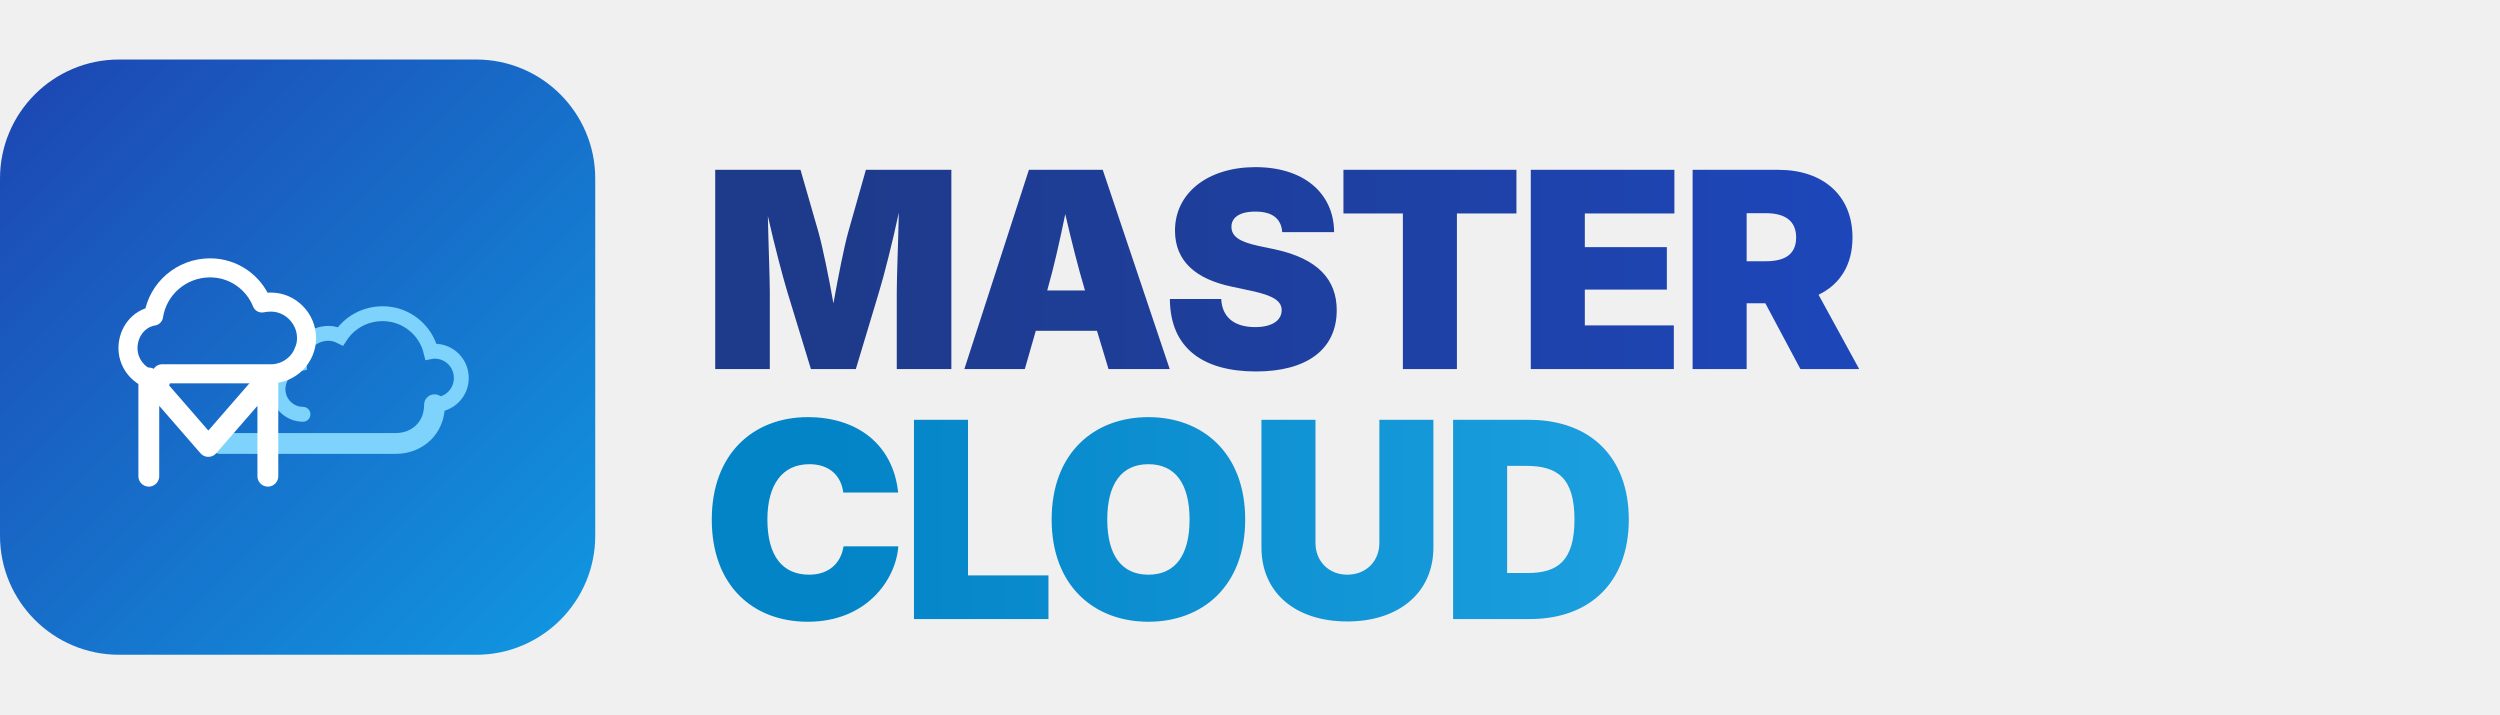
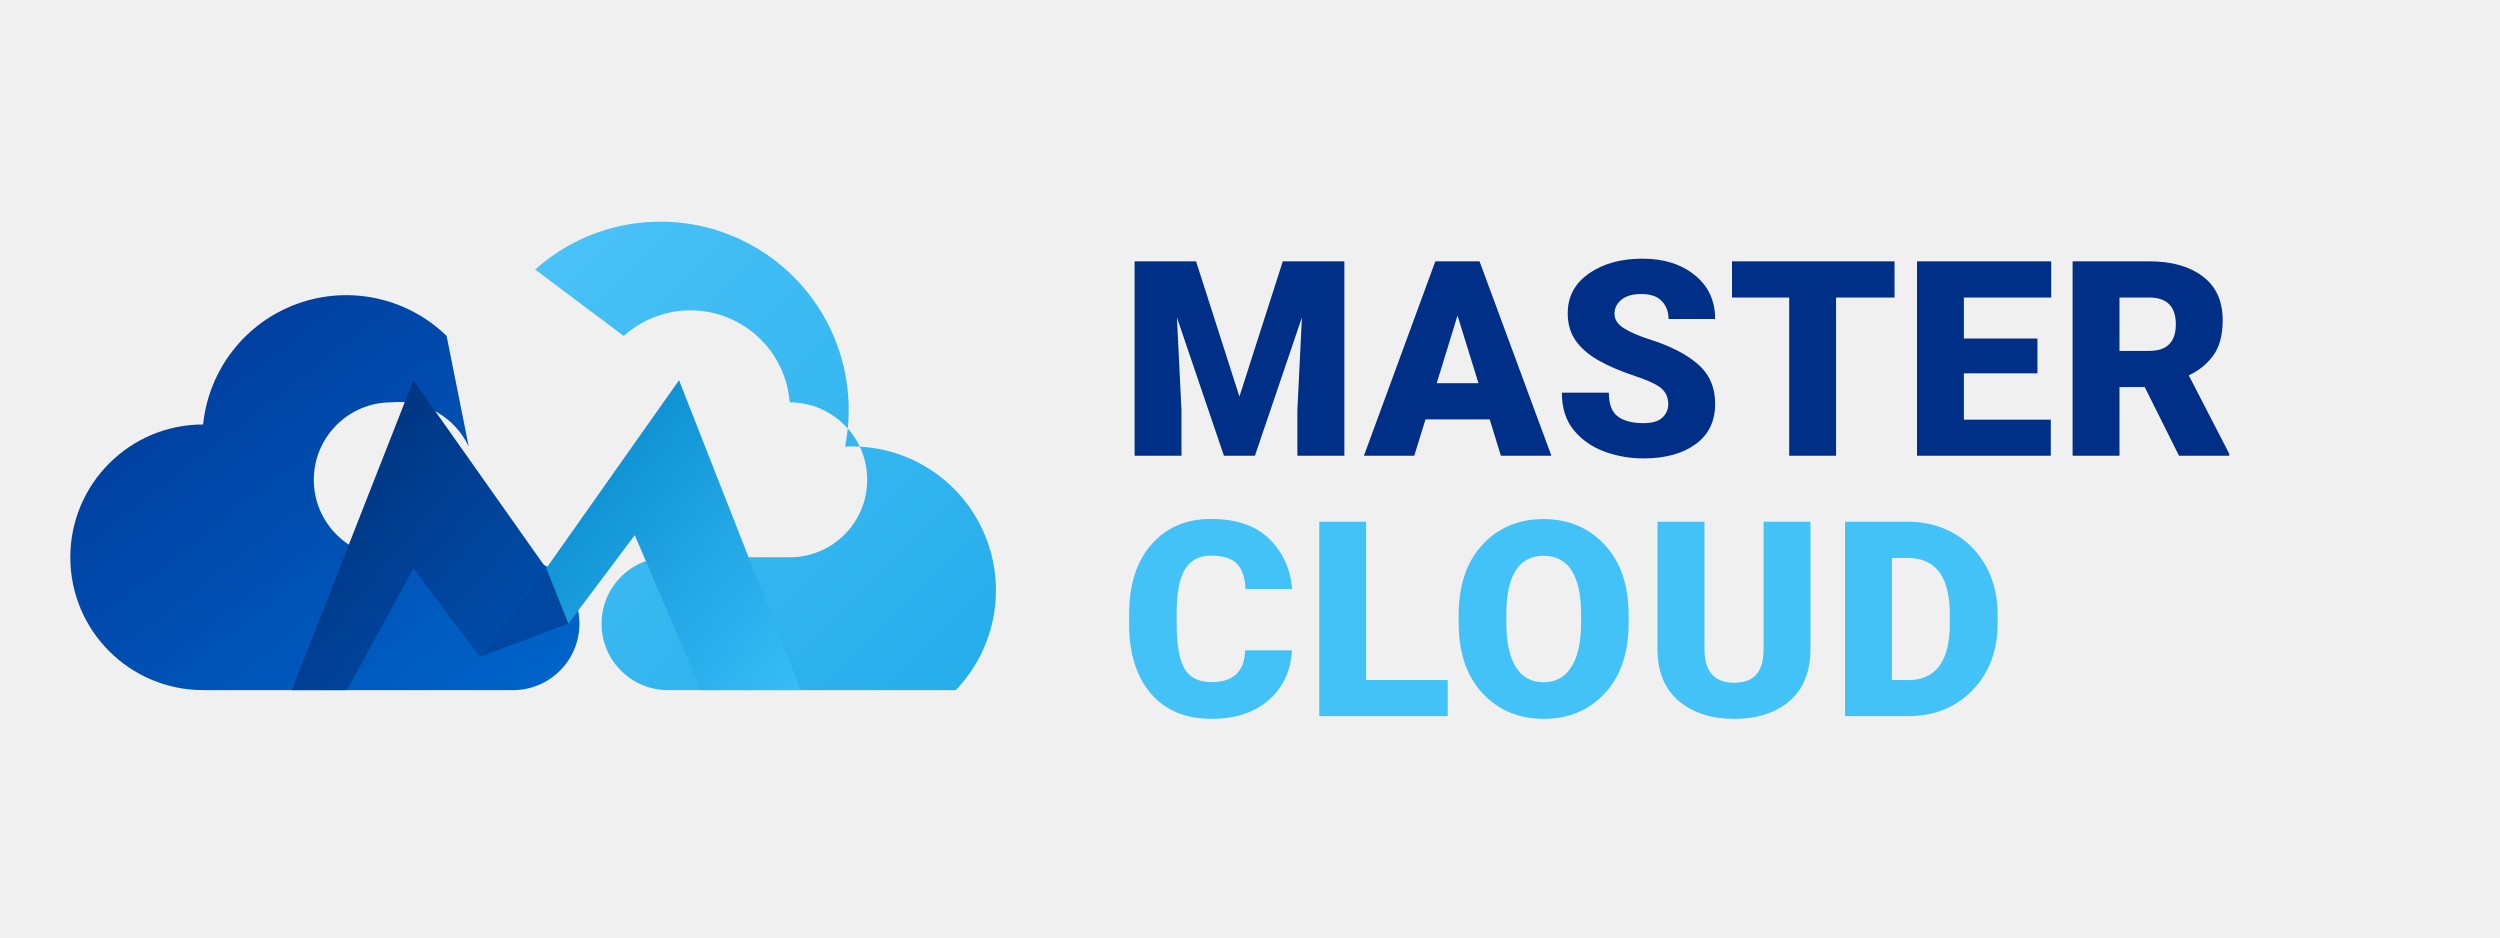
- <svg xmlns="http://www.w3.org/2000/svg" viewBox="0 0 420 120" width="420" height="120" fill="none">
+ <svg xmlns="http://www.w3.org/2000/svg" viewBox="0 0 960 360" width="100%" height="100%">
  <defs>
-     <linearGradient id="bg2" x1="0" y1="0" x2="120" y2="120" gradientUnits="userSpaceOnUse">
-       <stop offset="0%" stop-color="#1e40af" />
+     <linearGradient id="cloudNavyGradFull" x1="0%" y1="0%" x2="100%" y2="100%">
+       <stop offset="0%" stop-color="#003594" />
+       <stop offset="100%" stop-color="#0066cc" />
+     </linearGradient>
+     <linearGradient id="cloudCyanGradFull" x1="0%" y1="0%" x2="100%" y2="100%">
+       <stop offset="0%" stop-color="#38bdf8" />
      <stop offset="100%" stop-color="#0ea5e9" />
    </linearGradient>
-     <linearGradient id="textMaster" x1="140" y1="0" x2="420" y2="0" gradientUnits="userSpaceOnUse">
-       <stop offset="0%" stop-color="#1e3a8a" />
-       <stop offset="100%" stop-color="#1d4ed8" />
+     <linearGradient id="mLeftFacetFull" x1="0%" y1="0%" x2="100%" y2="100%">
+       <stop offset="0%" stop-color="#002d72" />
+       <stop offset="100%" stop-color="#0052b4" />
    </linearGradient>
-     <linearGradient id="textCloud" x1="140" y1="60" x2="420" y2="60" gradientUnits="userSpaceOnUse">
+     <linearGradient id="mRightFacetFull" x1="0%" y1="0%" x2="100%" y2="100%">
      <stop offset="0%" stop-color="#0284c7" />
      <stop offset="100%" stop-color="#38bdf8" />
    </linearGradient>
  </defs>
-   <rect x="0" y="10" width="100" height="100" rx="20" fill="url(#bg2)" />
-   <path d="M73 68 C73 72 70 74.5 66.5 74.5 L37 74.5" stroke="#7dd3fc" stroke-width="3.5" stroke-linecap="round" fill="none" />
-   <path d="M73 68 C75.5 68 77.5 66 77.5 63.5 C77.5 61 75.5 59 73 59 C72.8 59 72.6 59.02 72.4 59.06 C71.5 55.4 68.2 52.7 64.3 52.7 C61.3 52.7 58.7 54.2 57.2 56.5 C56.6 56.2 55.9 56 55.2 56 C52.5 56 50.3 58.1 50.3 60.8 C50.3 60.9 50.3 61 50.3 61.1 C48.2 61.5 46.7 63.3 46.7 65.4 C46.7 67.7 48.6 69.6 50.9 69.6" stroke="#7dd3fc" stroke-width="2.5" stroke-linecap="round" fill="none" />
-   <path d="M27 64 C24 64 21.5 61.5 21.5 58.5 C21.5 55.8 23.3 53.5 25.8 53.1 C26.5 48.5 30.5 45 35.3 45 C39.2 45 42.6 47.4 44 50.9 C44.5 50.8 45 50.75 45.5 50.75 C48.8 50.75 51.5 53.5 51.5 56.8 C51.5 60.1 48.8 62.8 45.5 62.8 L27.2 62.8" stroke="white" stroke-width="3.2" stroke-linecap="round" stroke-linejoin="round" fill="none" />
-   <path d="M25 80 L25 63.5 L35 75 L45 63.5 L45 80" stroke="white" stroke-width="3.5" stroke-linecap="round" stroke-linejoin="round" fill="none" />
-   <text x="118" y="62" font-family="'Segoe UI', 'Inter', Arial, sans-serif" font-weight="900" font-size="46" letter-spacing="-1" fill="url(#textMaster)">MASTER</text>
-   <text x="118" y="104" font-family="'Segoe UI', 'Inter', Arial, sans-serif" font-weight="900" font-size="46" letter-spacing="-1" fill="url(#textCloud)">CLOUD</text>
+   <g transform="translate(10, 10) scale(0.85)">
+     <path d="M 190 140 A 65 65 0 0 0 80 180 A 60 60 0 0 0 80 300 L 220 300 A 30 30 0 0 0 220 240 L 165 240 A 35 35 0 0 1 165 170 A 35 35 0 0 1 200 190 Z" fill="url(#cloudNavyGradFull)" />
+     <path d="M 230 110 A 85 85 0 0 1 370 190 A 65 65 0 0 1 420 300 L 290 300 A 30 30 0 0 1 290 240 L 345 240 A 35 35 0 0 0 345 170 A 45 45 0 0 0 270 140 Z" fill="url(#cloudCyanGradFull)" opacity="0.9" />
+     <path d="M 120 300 L 175 160 L 235 245 L 205 285 L 175 245 L 145 300 Z" fill="url(#mLeftFacetFull)" />
+     <path d="M 235 245 L 295 160 L 350 300 L 305 300 L 275 230 L 245 270 Z" fill="url(#mRightFacetFull)" />
+     <polygon points="235,245 205,285 245,270" fill="#00439c" opacity="0.85" />
+   </g>
+   <text x="430" y="175" font-family="system-ui, -apple-system, 'Segoe UI', Roboto, Helvetica, Arial, sans-serif" font-size="105" font-weight="900" letter-spacing="1" fill="#002f87">MASTER</text>
+   <text x="430" y="275" font-family="system-ui, -apple-system, 'Segoe UI', Roboto, Helvetica, Arial, sans-serif" font-size="105" font-weight="900" letter-spacing="2" fill="#42c2f7">CLOUD</text>
</svg>
